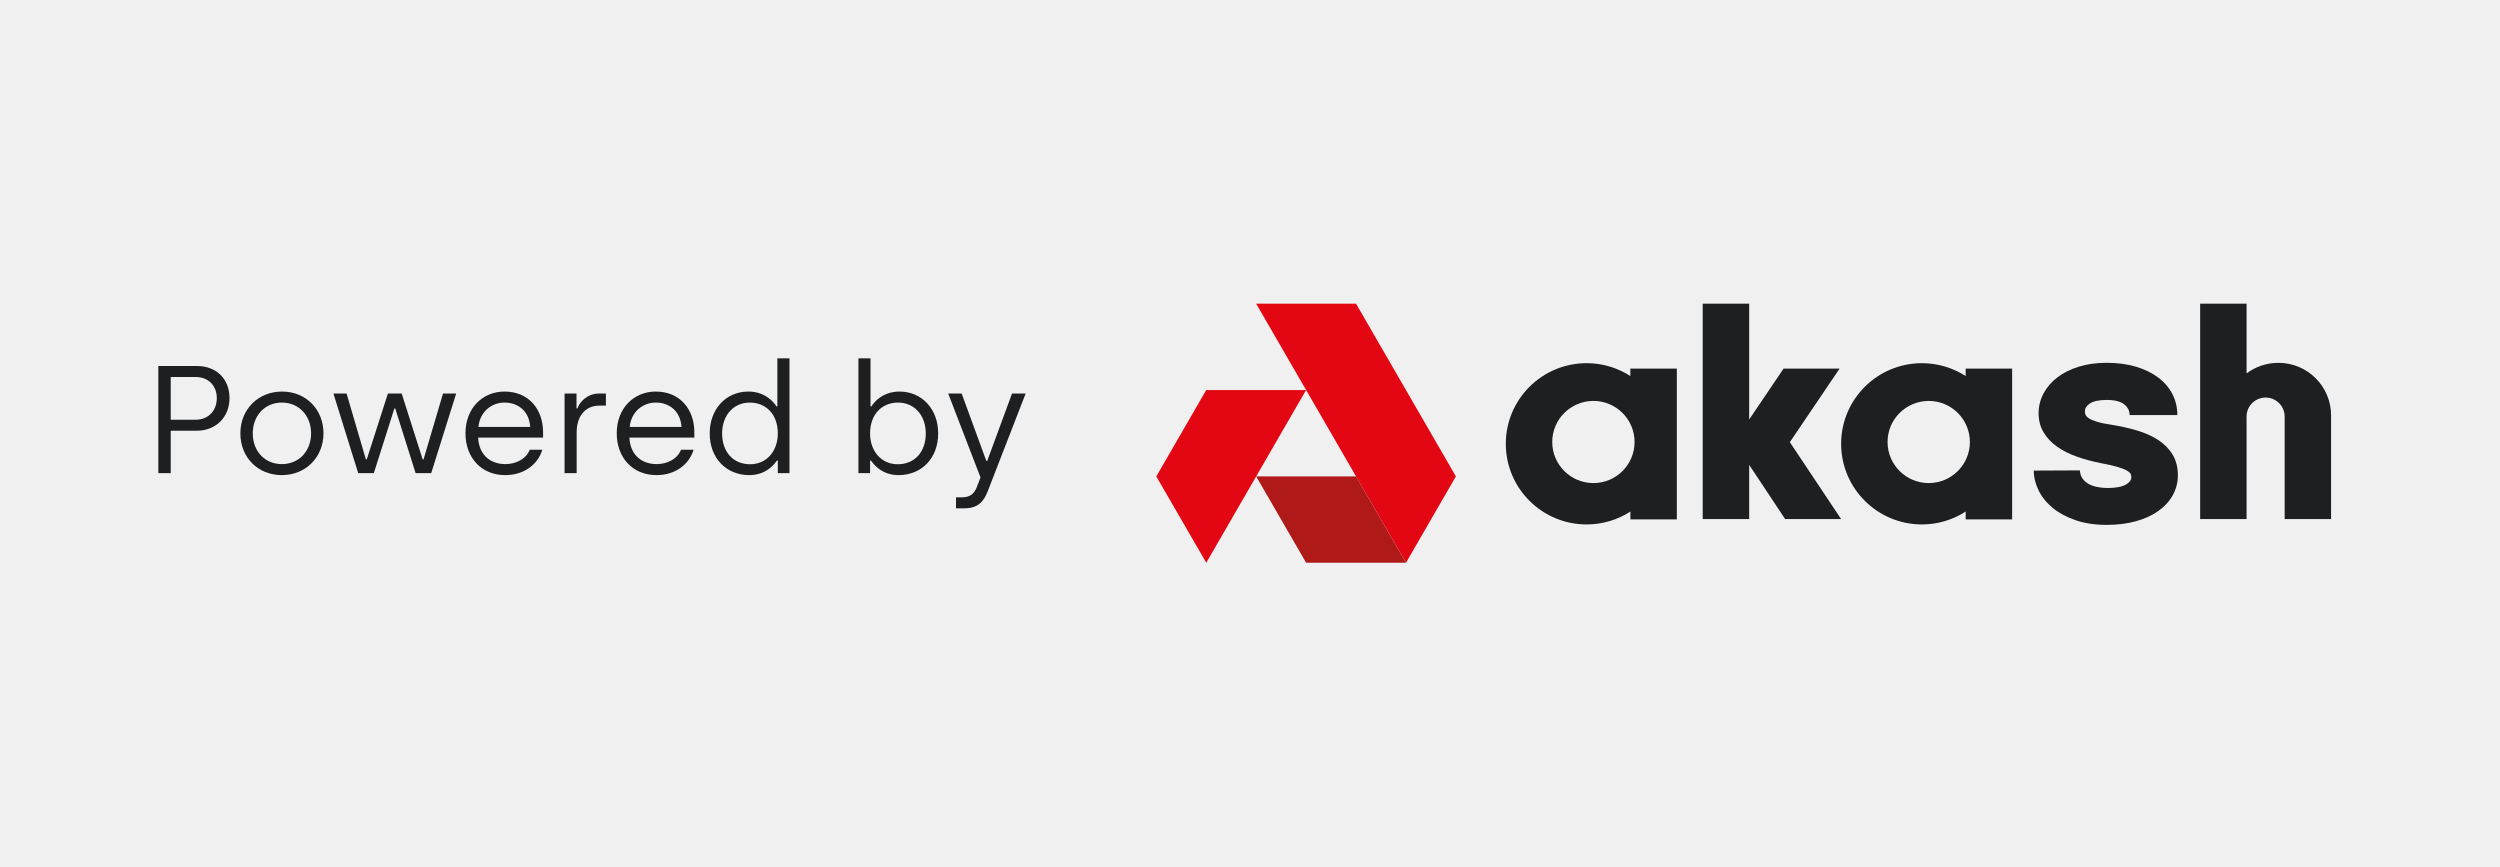
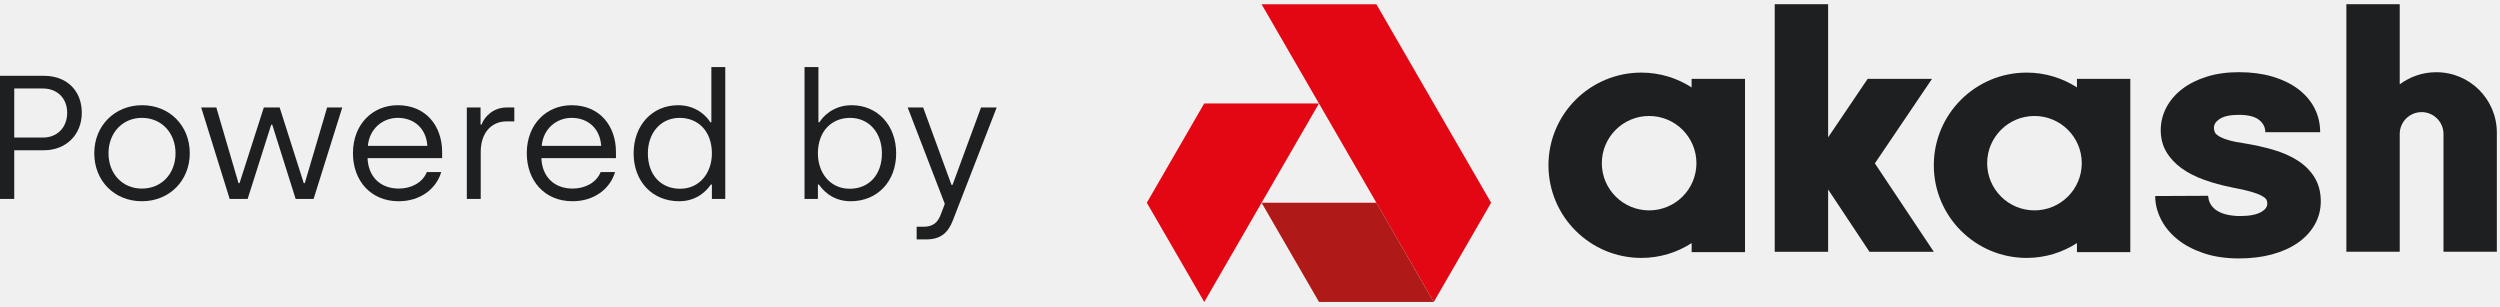
- <svg xmlns="http://www.w3.org/2000/svg" width="300" height="104" viewBox="0 0 300 104" fill="none">
+ <svg xmlns="http://www.w3.org/2000/svg" fill="none" viewBox="19 36 261.06 32">
  <path d="M19 56.776H20.488V51.688H23.61C25.869 51.688 27.541 50.09 27.541 47.776C27.541 45.443 25.943 43.918 23.61 43.918H19V56.776ZM20.488 50.365V45.241H23.482C25.024 45.241 26.016 46.306 26.016 47.776C26.016 49.263 25.024 50.365 23.482 50.365H20.488Z" fill="#1E1F21" />
  <path d="M33.821 57.014C36.687 57.014 38.817 54.865 38.817 52C38.817 49.135 36.723 46.986 33.84 46.986C30.993 46.986 28.844 49.116 28.844 52C28.844 54.902 30.956 57.014 33.821 57.014ZM33.821 55.692C31.782 55.692 30.331 54.149 30.331 52C30.331 49.906 31.764 48.308 33.821 48.308C35.878 48.308 37.33 49.888 37.33 52C37.33 54.131 35.878 55.692 33.821 55.692Z" fill="#1E1F21" />
  <path d="M42.985 56.776H44.859L47.32 49.025H47.43L49.873 56.776H51.746L54.74 47.224H53.161L50.828 55.122H50.718L48.202 47.224H46.549L44.014 55.122H43.904L41.589 47.224H40.01L42.985 56.776Z" fill="#1E1F21" />
  <path d="M60.632 57.014C62.873 57.014 64.544 55.747 65.077 53.965H63.571C63.13 55.086 61.918 55.692 60.651 55.692C58.685 55.692 57.455 54.425 57.381 52.514H65.169V51.871C65.169 49.116 63.442 46.986 60.54 46.986C57.932 46.986 55.857 48.951 55.857 52C55.857 54.865 57.712 57.014 60.632 57.014ZM57.418 51.229C57.565 49.465 58.942 48.308 60.54 48.308C62.157 48.308 63.498 49.318 63.626 51.229H57.418Z" fill="#1E1F21" />
  <path d="M67.748 56.776H69.199V51.853C69.199 50.035 70.173 48.675 71.918 48.675H72.707V47.224H71.899C70.503 47.224 69.567 48.198 69.291 49.006H69.181V47.224H67.748V56.776Z" fill="#1E1F21" />
  <path d="M78.784 57.014C81.025 57.014 82.697 55.747 83.229 53.965H81.723C81.282 55.086 80.07 55.692 78.803 55.692C76.837 55.692 75.607 54.425 75.533 52.514H83.321V51.871C83.321 49.116 81.594 46.986 78.692 46.986C76.084 46.986 74.009 48.951 74.009 52C74.009 54.865 75.864 57.014 78.784 57.014ZM75.57 51.229C75.717 49.465 77.094 48.308 78.692 48.308C80.309 48.308 81.65 49.318 81.778 51.229H75.57Z" fill="#1E1F21" />
  <path d="M89.923 57.014C91.998 57.014 92.99 55.618 93.229 55.269H93.339V56.776H94.735V43H93.284V48.767H93.174C92.88 48.271 91.814 46.986 89.812 46.986C87.112 46.986 85.165 49.08 85.165 52.018C85.165 54.939 87.112 57.014 89.923 57.014ZM90.014 55.71C88.012 55.71 86.653 54.259 86.653 52.018C86.653 49.851 88.012 48.308 89.978 48.308C91.87 48.308 93.339 49.667 93.339 52.018C93.339 54.02 92.09 55.71 90.014 55.71Z" fill="#1E1F21" />
  <path d="M107.824 57.014C110.634 57.014 112.581 54.939 112.581 52.018C112.581 49.08 110.634 46.986 107.934 46.986C105.932 46.986 104.867 48.271 104.573 48.767H104.463V43H103.012V56.776H104.408V55.269H104.518C104.757 55.618 105.749 57.014 107.824 57.014ZM107.732 55.71C105.657 55.71 104.408 54.02 104.408 52.018C104.408 49.667 105.877 48.308 107.769 48.308C109.734 48.308 111.094 49.851 111.094 52.018C111.094 54.259 109.734 55.71 107.732 55.71Z" fill="#1E1F21" />
  <path d="M114.721 61H115.713C117.274 61 118.027 60.265 118.523 58.961L123.078 47.224H121.443L118.468 55.306H118.358L115.4 47.224H113.784L117.66 57.29L117.219 58.447C116.907 59.273 116.374 59.678 115.437 59.678H114.721V61Z" fill="#1E1F21" />
  <g clip-path="url(#clip0)">
    <path d="M209.901 50.343L214.026 44.236H220.748L214.781 53.059L220.936 62.291H214.218L209.901 55.785V62.291H204.324V36.438H209.901V50.343Z" fill="#1E1F21" />
    <path d="M279.73 49.85V62.286H274.159V49.983C274.159 48.731 273.131 47.706 271.876 47.706C270.612 47.706 269.589 48.731 269.589 49.983V62.286H264.018V36.438H269.589V44.807C270.656 44.014 271.975 43.541 273.403 43.541C276.9 43.536 279.73 46.36 279.73 49.85Z" fill="#1E1F21" />
    <path d="M195.644 44.236V45.128C194.133 44.152 192.33 43.581 190.394 43.581C185.039 43.581 180.697 47.913 180.697 53.257C180.697 58.6 185.039 62.933 190.399 62.933C192.335 62.933 194.133 62.361 195.649 61.385V62.326H201.221V44.236H195.644V44.236ZM191.209 57.969C188.482 57.969 186.269 55.761 186.269 53.04C186.269 50.319 188.482 48.111 191.209 48.111C193.935 48.111 196.148 50.319 196.148 53.04C196.148 55.761 193.94 57.969 191.209 57.969Z" fill="#1E1F21" />
    <path d="M235.883 44.236V45.128C234.371 44.152 232.568 43.581 230.632 43.581C225.277 43.581 220.936 47.913 220.936 53.257C220.936 58.6 225.277 62.933 230.632 62.933C232.568 62.933 234.366 62.361 235.883 61.385V62.326H241.455V44.236H235.883V44.236ZM231.447 57.969C228.72 57.969 226.507 55.761 226.507 53.04C226.507 50.319 228.72 48.111 231.447 48.111C234.174 48.111 236.387 50.319 236.387 53.04C236.387 55.761 234.174 57.969 231.447 57.969Z" fill="#1E1F21" />
    <path d="M249.585 56.446C249.61 56.816 249.709 57.131 249.876 57.383C250.054 57.649 250.286 57.866 250.563 58.033C250.864 58.211 251.215 58.344 251.615 58.428C252.035 58.517 252.47 58.561 252.919 58.561C253.922 58.561 254.678 58.408 255.167 58.112C255.577 57.861 255.76 57.59 255.76 57.235C255.76 57.072 255.725 56.939 255.656 56.826C255.616 56.762 255.508 56.629 255.206 56.461C254.925 56.303 254.539 56.155 254.055 56.017C253.547 55.874 252.885 55.722 252.084 55.574C251.027 55.362 250.044 55.096 249.16 54.775C248.256 54.45 247.471 54.046 246.819 53.577C246.147 53.089 245.609 52.518 245.228 51.877C244.833 51.211 244.631 50.442 244.631 49.585C244.631 48.767 244.828 47.968 245.218 47.224C245.609 46.484 246.167 45.834 246.883 45.286C247.585 44.749 248.449 44.315 249.447 44.005C250.435 43.694 251.561 43.537 252.791 43.537C254.07 43.537 255.241 43.689 256.268 43.99C257.311 44.296 258.21 44.73 258.946 45.272C259.696 45.829 260.279 46.504 260.679 47.273C261.079 48.047 261.282 48.9 261.282 49.807H255.552C255.552 49.299 255.354 48.9 254.935 48.545C254.49 48.175 253.769 47.993 252.786 47.993C251.862 47.993 251.176 48.145 250.741 48.451C250.361 48.717 250.188 49.008 250.188 49.363C250.188 49.531 250.222 49.683 250.291 49.826C250.351 49.95 250.474 50.073 250.657 50.191C250.884 50.339 251.215 50.482 251.64 50.61C252.089 50.748 252.677 50.871 253.379 50.97C254.47 51.147 255.498 51.379 256.431 51.655C257.395 51.941 258.244 52.321 258.951 52.774C259.687 53.252 260.274 53.839 260.694 54.524C261.124 55.229 261.346 56.072 261.346 57.023C261.346 57.905 261.129 58.728 260.704 59.473C260.284 60.207 259.687 60.843 258.926 61.37C258.185 61.883 257.281 62.287 256.239 62.568C255.211 62.844 254.06 62.987 252.806 62.987C251.418 62.987 250.173 62.8 249.096 62.435C248.019 62.066 247.096 61.578 246.36 60.976C245.609 60.365 245.036 59.66 244.645 58.876C244.255 58.088 244.053 57.279 244.053 56.471L249.585 56.446Z" fill="#1E1F21" />
    <path d="M168.72 67.531L174.707 57.17L162.724 36.442H150.74L168.72 67.531Z" fill="#E30613" />
    <path d="M162.729 57.17L168.715 67.532H156.737L150.74 57.17H162.729Z" fill="#AF1917" />
    <path d="M144.748 46.804H156.731L144.753 67.531L138.756 57.17L144.748 46.804Z" fill="#E30613" />
  </g>
  <defs>
    <clipPath id="clip0">
      <rect width="141.474" height="32" fill="white" transform="translate(138.588 36)" />
    </clipPath>
  </defs>
</svg>
